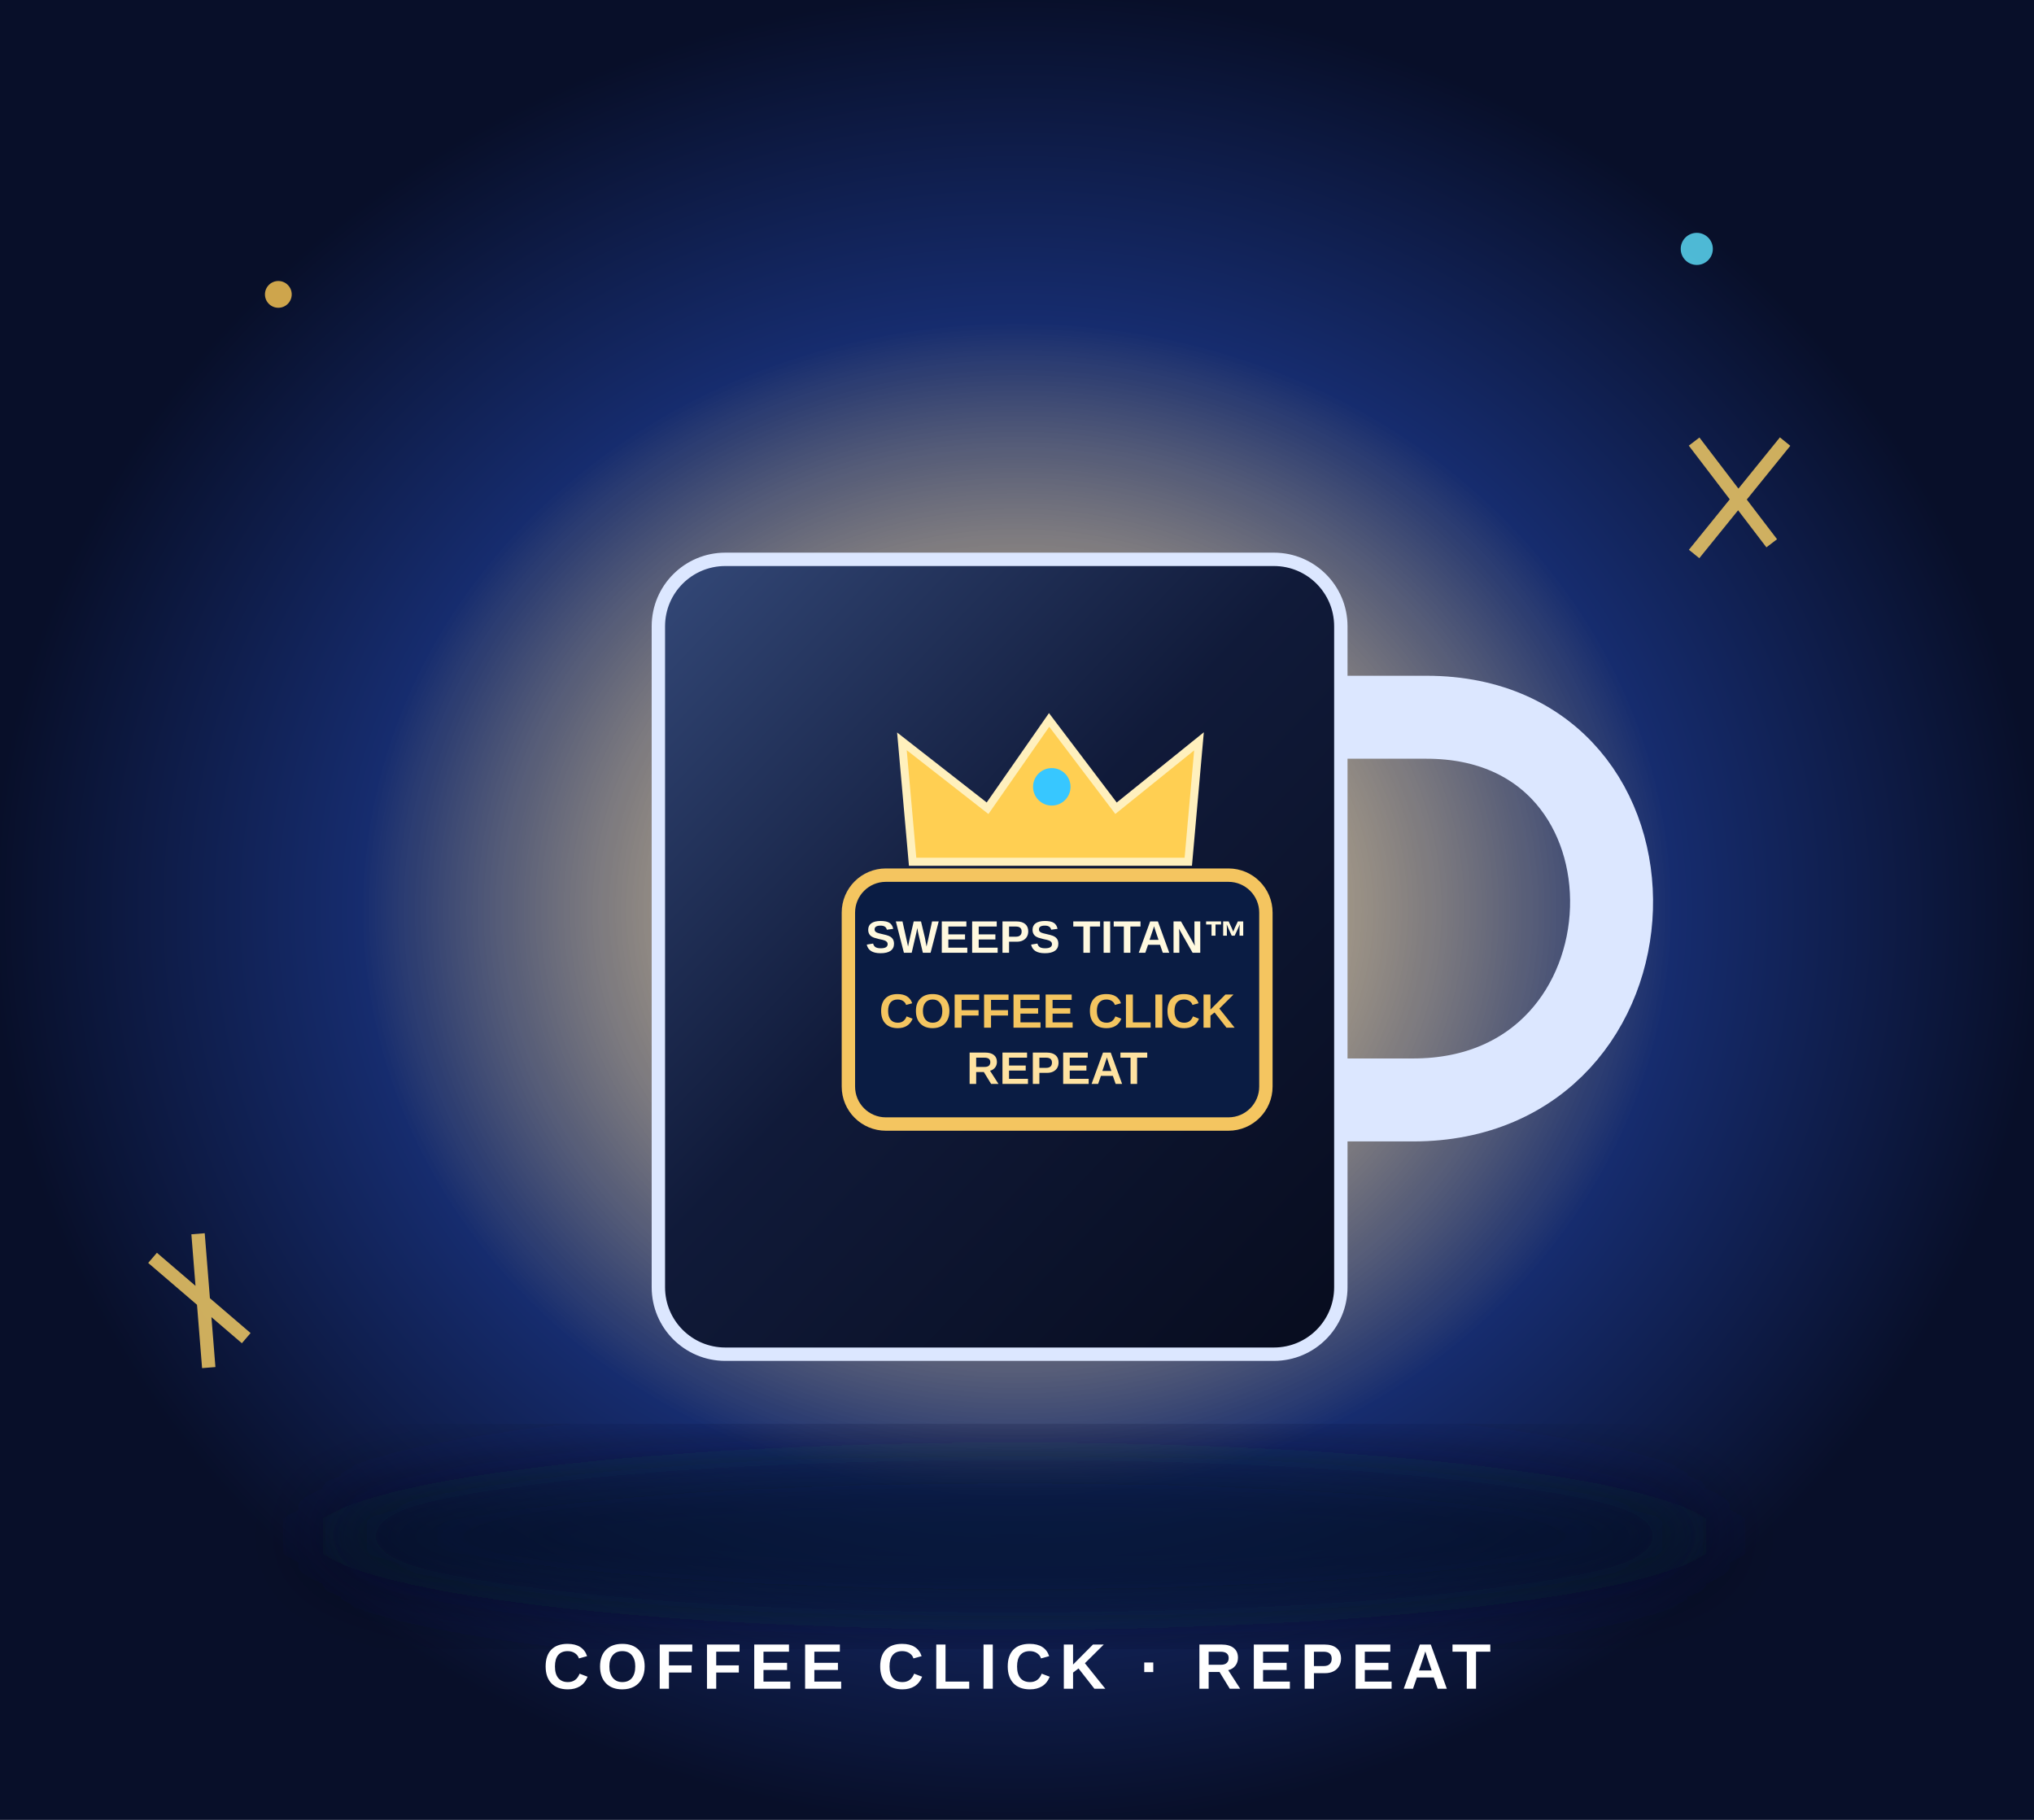
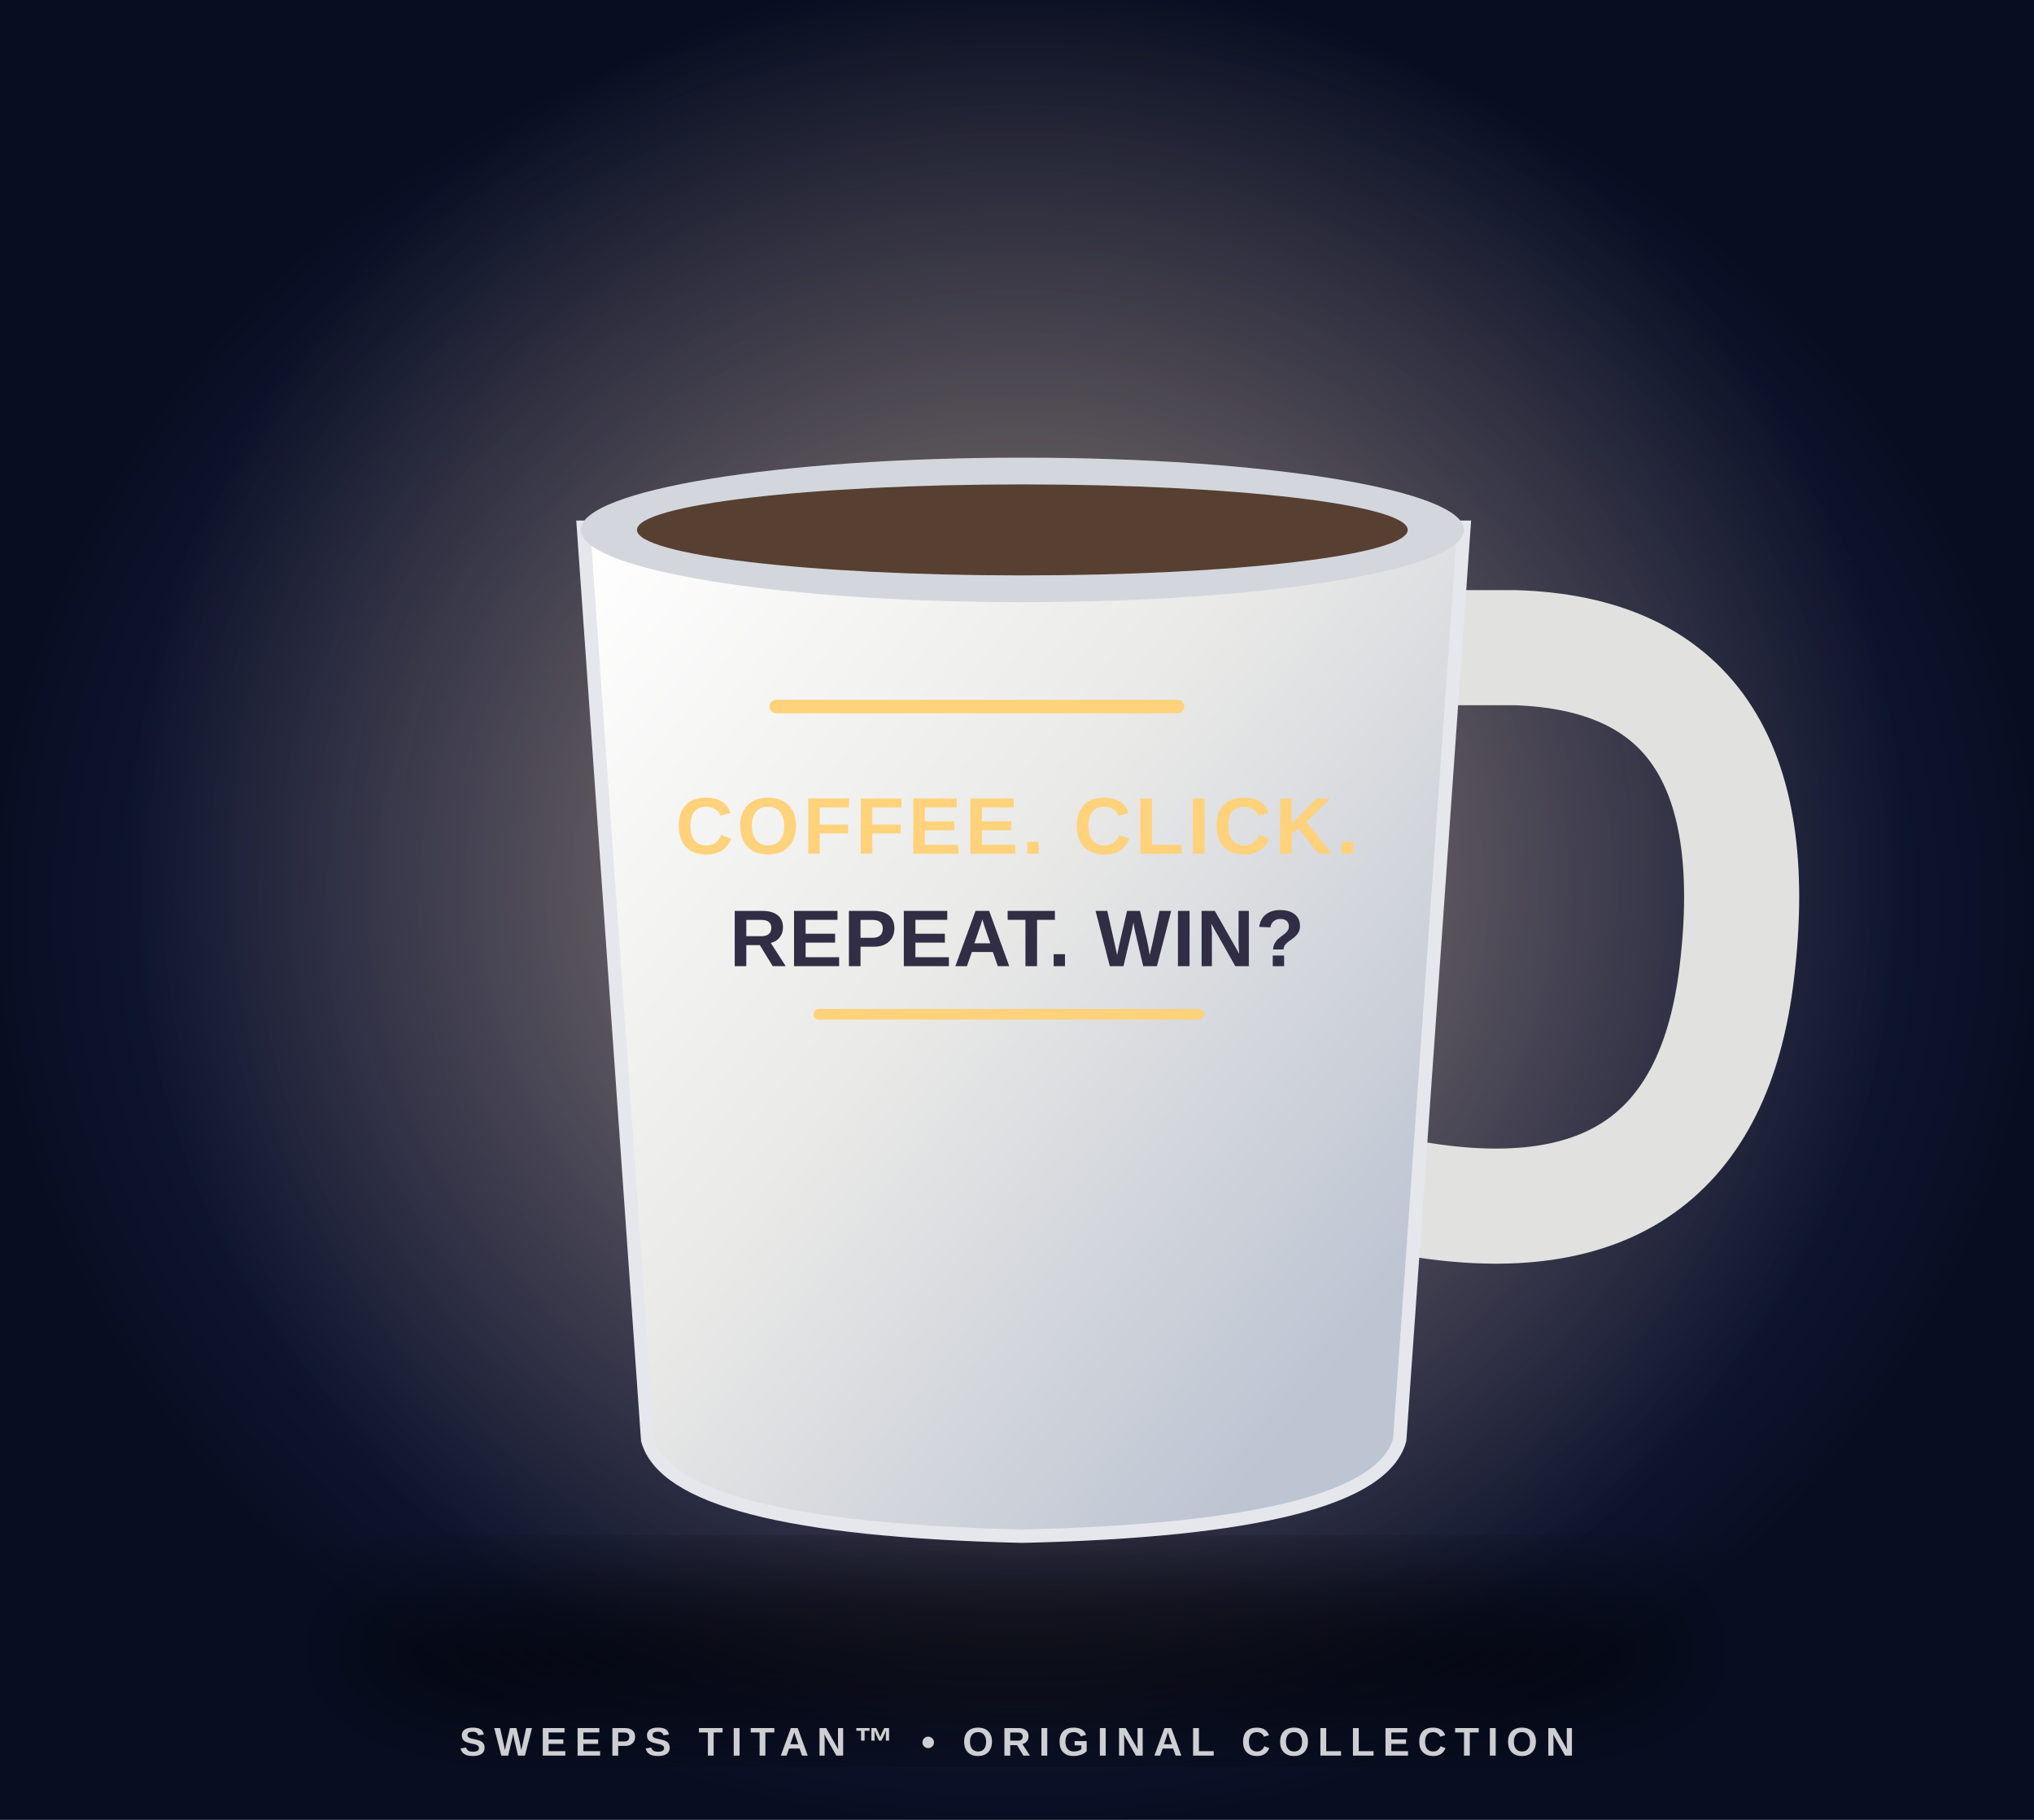
- <svg xmlns="http://www.w3.org/2000/svg" width="760" height="680" viewBox="0 0 760 680">
+ <svg xmlns="http://www.w3.org/2000/svg" width="760" height="680" viewBox="0 0 760 680" role="img" aria-label="COFFEE. CLICK. REPEAT. WIN? mug merchandise mockup">
  <defs>
-     <radialGradient id="bg">
-       <stop stop-color="#f4c560" stop-opacity=".55" />
-       <stop offset=".64" stop-color="#162c6e" />
-       <stop offset="1" stop-color="#080f29" />
+     <radialGradient id="studio">
+       <stop stop-color="#364375" />
+       <stop offset=".55" stop-color="#1b2248" />
+       <stop offset="1" stop-color="#080e22" />
    </radialGradient>
-     <linearGradient id="cloth" x2=".9" y2="1">
-       <stop stop-color="#344979" />
-       <stop offset=".48" stop-color="#101a39" />
-       <stop offset="1" stop-color="#080d20" />
+     <linearGradient id="fabric" x1="0" y1="0" x2="1" y2=".85">
+       <stop stop-color="#323c59" />
+       <stop offset=".24" stop-color="#151a2b" />
+       <stop offset=".74" stop-color="#0e1321" />
+       <stop offset="1" stop-color="#343e58" />
    </linearGradient>
-     <filter id="glow">
-       <feGaussianBlur stdDeviation="14" />
+     <linearGradient id="ceramic" x1="0" y1="0" x2=".9" y2=".8">
+       <stop stop-color="#fff" />
+       <stop offset=".5" stop-color="#e9e9e7" />
+       <stop offset="1" stop-color="#bdc4d2" />
+     </linearGradient>
+     <linearGradient id="canvas" x1="0" y1="0" x2="1" y2=".8">
+       <stop stop-color="#f1e5cb" />
+       <stop offset=".5" stop-color="#c8b79d" />
+       <stop offset="1" stop-color="#eee2c8" />
+     </linearGradient>
+     <radialGradient id="halo">
+       <stop stop-color="#ffd27b" stop-opacity=".48" />
+       <stop offset="1" stop-color="#ffd27b" stop-opacity="0" />
+     </radialGradient>
+     <filter id="shadow">
+       <feGaussianBlur stdDeviation="19" />
    </filter>
  </defs>
-   <rect width="760" height="680" fill="url(#bg)" />
-   <g opacity=".8">
-     <circle cx="104" cy="110" r="5" fill="#ffcb54" />
-     <circle cx="634" cy="93" r="6" fill="#5fe3ff" />
-     <path d="M57 470l35 30m-18-39l4 50M633 165l29 38m-29 4l34-42" stroke="#ffd567" stroke-width="5" />
+   <rect width="760" height="680" fill="url(#studio)" />
+   <circle cx="380" cy="320" r="335" fill="url(#halo)" />
+   <ellipse cx="380" cy="617" rx="255" ry="36" fill="#000" opacity=".55" filter="url(#shadow)" />
+   <g>
+     <path d="M530 242H566Q663 245 649 363Q637 466 529 448" fill="none" stroke="#e1e2df" stroke-width="43" />
+     <path d="M218 197H547L523 538Q514 571 382 574Q251 571 242 538Z" fill="url(#ceramic)" stroke="#e5e7ed" stroke-width="5" />
+     <ellipse cx="382" cy="198" rx="165" ry="27" fill="#d3d7dd" />
+     <ellipse cx="382" cy="198" rx="144" ry="17" fill="#573f32" />
  </g>
-   <ellipse cx="379" cy="574" rx="263" ry="35" fill="#050b20" opacity=".6" filter="url(#glow)" />
-   <g transform="translate(46 45)">
-     <rect x="200" y="164" width="255" height="297" rx="25" fill="url(#cloth)" stroke="#dce7ff" stroke-width="5" />
-     <path d="M455 223h32c95 0 91 143-5 143h-27" fill="none" stroke="#dce7ff" stroke-width="31" />
-     <g transform="translate(0 0)">
-       <path d="M323 257l23-33l25 33l31-25l-4 45h-103l-4-45Z" fill="#ffcf52" stroke="#fff0bd" stroke-width="3" />
-       <circle cx="347" cy="249" r="7" fill="#37c7ff" />
-       <rect x="271" y="282" width="156" height="93" rx="14" fill="#0a1c43" stroke="#f4c560" stroke-width="5" />
-       <text x="349" y="311" fill="#fff9df" font-family="Arial,sans-serif" font-size="17" font-weight="900" text-anchor="middle">SWEEPS TITAN™</text>
-       <text x="349" y="339" fill="#f4c560" font-family="Arial,sans-serif" font-size="18" font-weight="900" text-anchor="middle">COFFEE CLICK</text>
-       <text x="349" y="360" fill="#ffe3a1" font-family="Arial,sans-serif" font-size="17" font-weight="900" text-anchor="middle">REPEAT</text>
-     </g>
+   <g text-anchor="middle" font-family="Arial,Helvetica,sans-serif" font-weight="900">
+     <path d="M290 264h150" stroke="#ffd27b" stroke-width="5" stroke-linecap="round" />
+     <text x="380" y="319" fill="#ffd27b" font-size="30" letter-spacing="1.3">COFFEE. CLICK.</text>
+     <text x="380" y="361" fill="#302d44" font-size="30" letter-spacing=".5">REPEAT. WIN?</text>
+     <path d="M306 379h142" stroke="#ffd27b" stroke-width="4" stroke-linecap="round" />
  </g>
-   <text x="380" y="631" fill="#fff" font-family="Arial,sans-serif" font-size="24" font-weight="900" text-anchor="middle" letter-spacing="3">COFFEE CLICK · REPEAT</text>
+   <g fill="#fff" font-family="Arial,sans-serif" font-size="15" font-weight="800" letter-spacing="3" text-anchor="middle">
+     <text x="380" y="656" opacity=".8">SWEEPS TITAN™ • ORIGINAL COLLECTION</text>
+   </g>
</svg>
